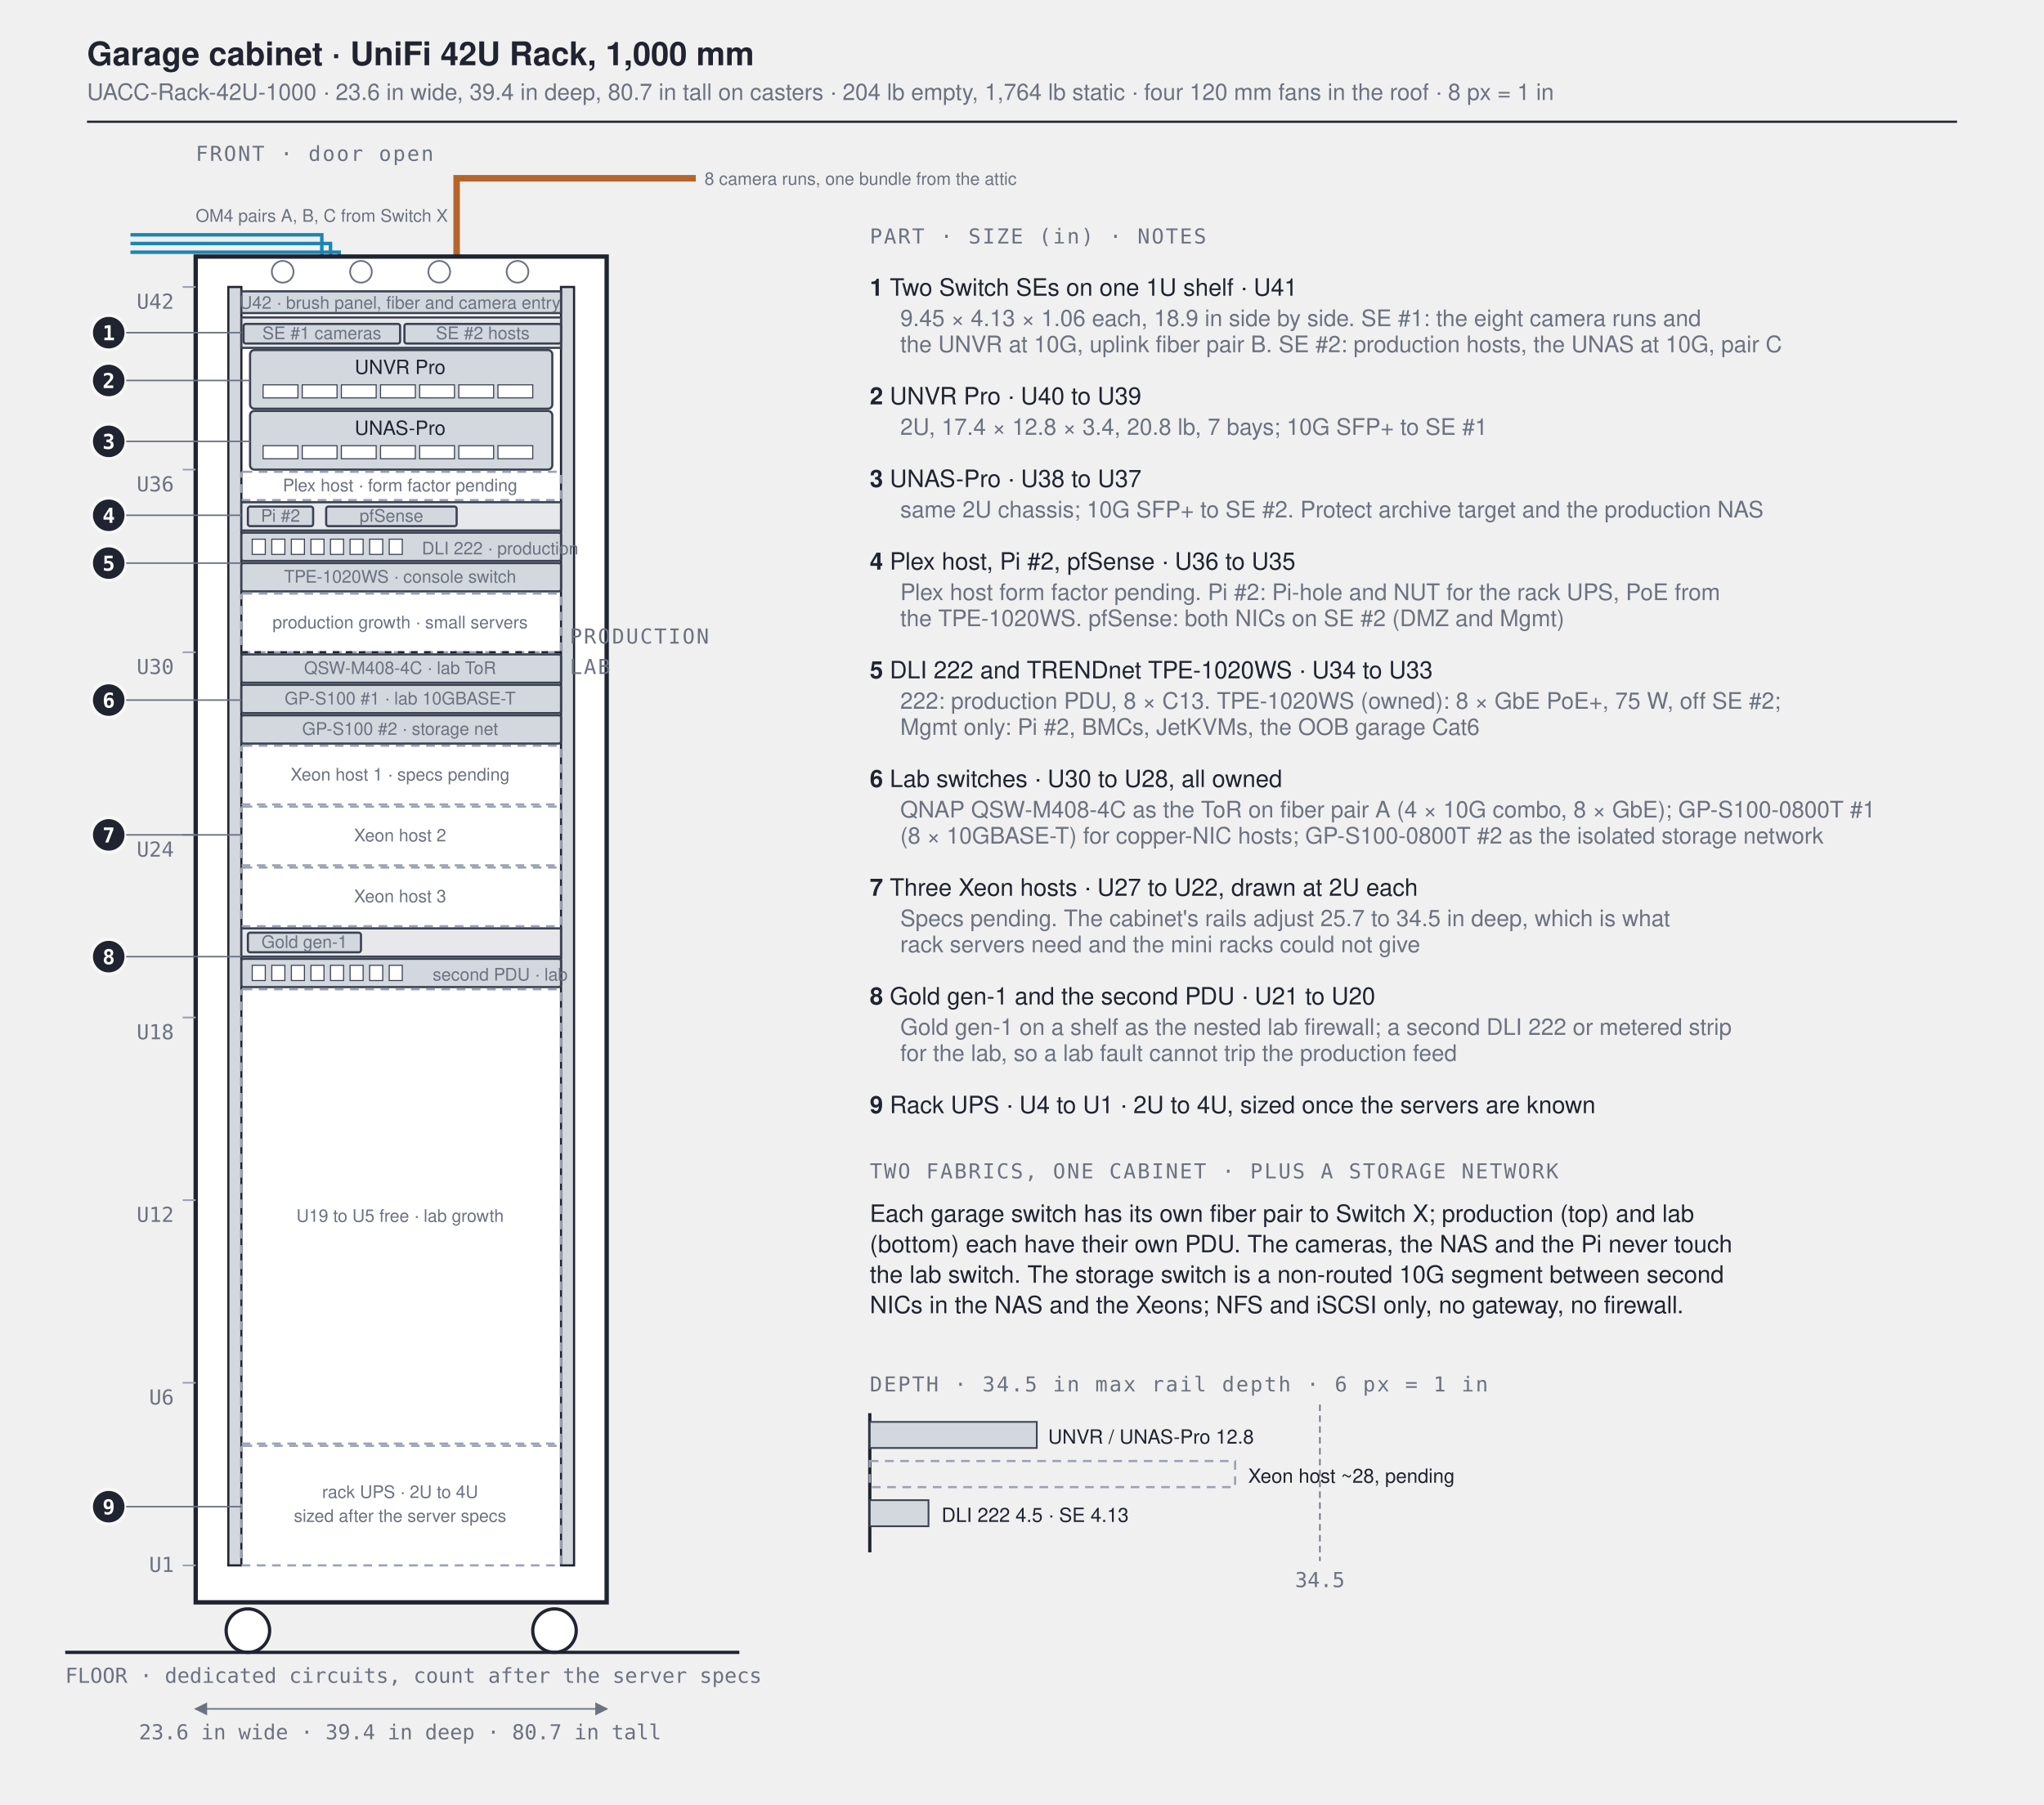
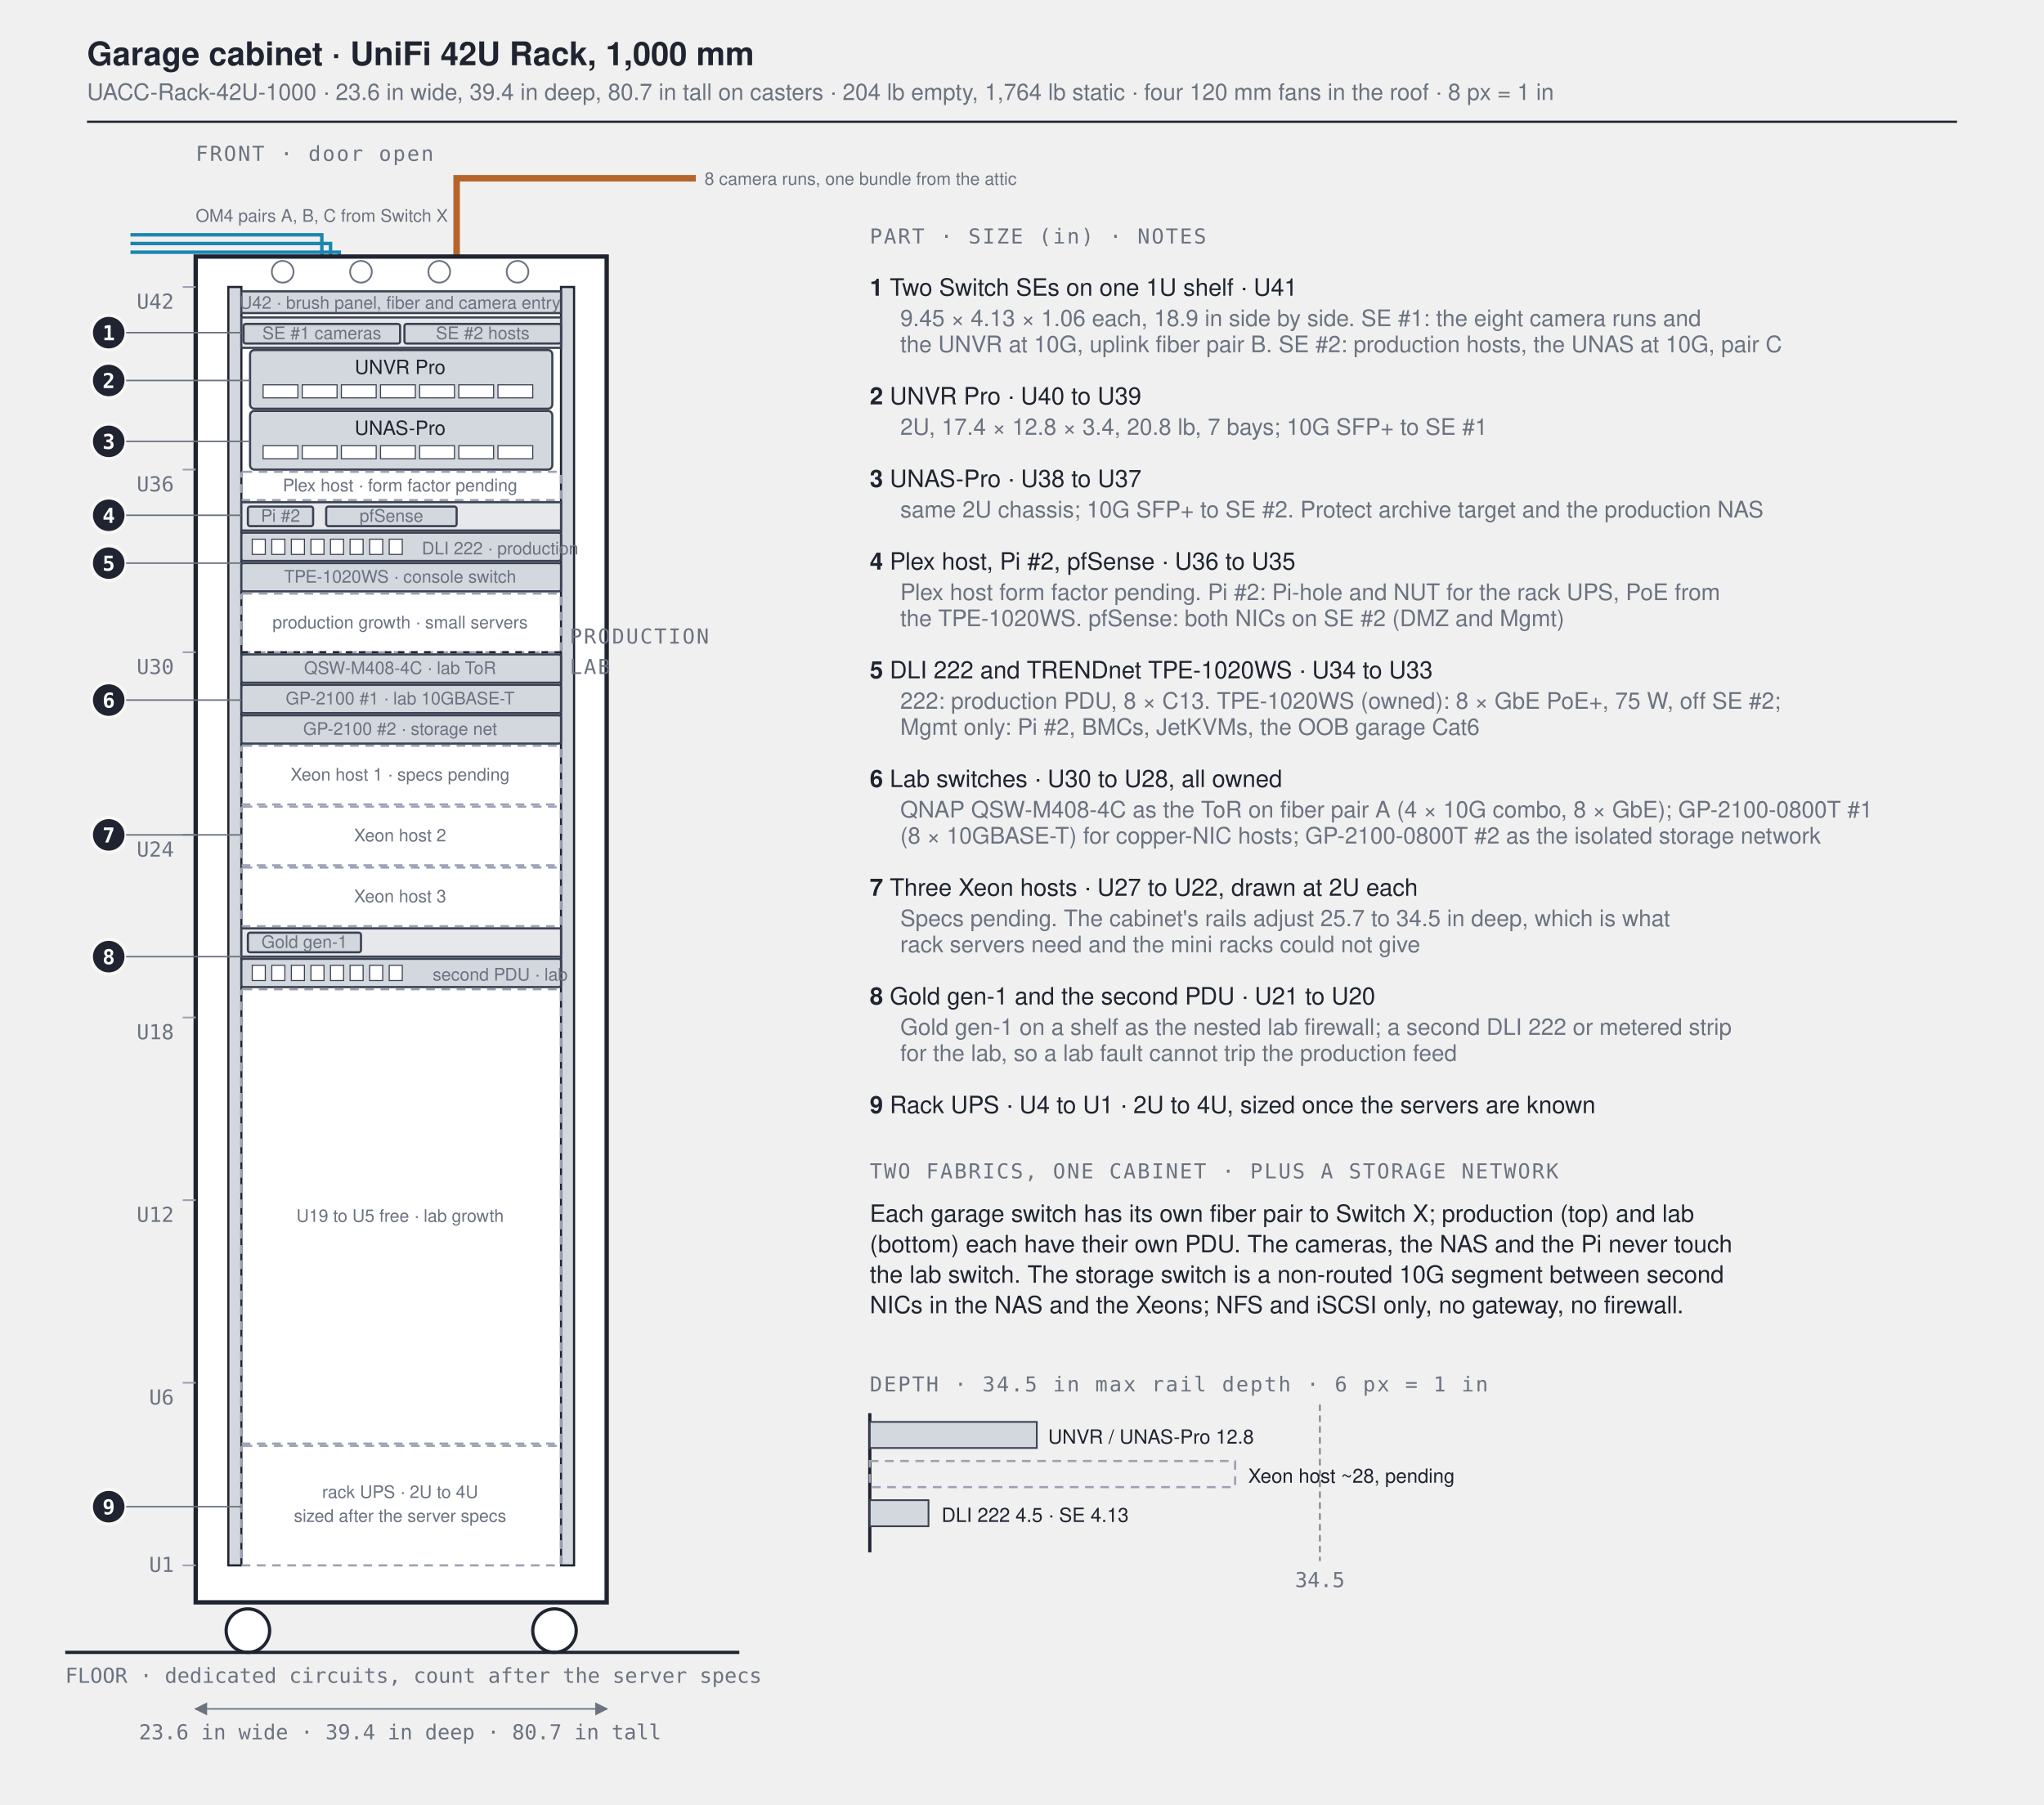
<svg xmlns="http://www.w3.org/2000/svg" viewBox="0 0 940 830" style="background:#f7f7f5" role="img" aria-label="Shop drawing of the garage cabinet: a UniFi 42U 1,000 mm rack holding two fabrics. Production at the top: both Switch SEs on one shelf, the UNVR Pro, the UNAS-Pro, the Plex host, a Raspberry Pi and the pfSense box, and a DLI 222 PDU. Lab below: the owned QNAP and GiGaPlus lab switches, a storage switch, three Xeon servers, the Gold gen-1 and a second PDU. A rack UPS at the base. Three fiber pairs from the closet and the eight camera runs from the attic enter at the top.">
  <style>
  svg { font-family: -apple-system, "Segoe UI", Helvetica, Arial, sans-serif; }
  .t-title { font-size: 15px; font-weight: 600; fill: #1f2430; }
  .t-sub { font-size: 10.5px; fill: #6b7280; }
  .t-key { font-size: 11px; fill: #1f2430; }
  .t-dim { font-family: ui-monospace, SFMono-Regular, Menlo, Consolas, monospace; font-size: 9.5px; fill: #6b7280; }
  .t-h { font-family: ui-monospace, SFMono-Regular, Menlo, Consolas, monospace; font-size: 9.5px; fill: #6b7280; letter-spacing: 0.08em; }
  .t-in { font-size: 9px; fill: #1f2430; }
  .t-in2 { font-size: 8px; fill: #6b7280; }
  .frame { fill: #ffffff; stroke: #1f2430; stroke-width: 2; }
  .post { fill: #d3d7de; stroke: #1f2430; stroke-width: 1; }
  .part { fill: #e6e8ec; stroke: #3b4252; stroke-width: 1; }
  .part-d { fill: #d3d7de; stroke: #3b4252; stroke-width: 1; }
  .ghost { fill: none; stroke: #9aa2b3; stroke-width: 1; stroke-dasharray: 4 3; }
  .tick { stroke: #9aa2b3; stroke-width: 0.8; }
  .cu { stroke: #b5652b; fill: none; }
  .fb { stroke: #1c86b0; fill: none; }
  .callout circle { fill: #1f2430; stroke: #f7f7f5; stroke-width: 1.5; }
  .callout text { fill: #ffffff; font-family: ui-monospace, Menlo, monospace; font-size: 9.5px; font-weight: 600; text-anchor: middle; }
  .lead { stroke: #6b7280; stroke-width: 0.7; }
  .dl { stroke: #6b7280; stroke-width: 0.7; }
  .depth-bar { fill: #d3d7de; stroke: #3b4252; stroke-width: 0.8; }
  .fan { fill: none; stroke: #6b7280; stroke-width: 0.8; }
</style>
  <defs>
    <marker id="ar" viewBox="0 0 8 8" refX="7" refY="4" markerWidth="6" markerHeight="6" markerUnits="userSpaceOnUse" orient="auto-start-reverse">
      <path d="M0,0 L8,4 L0,8 z" fill="#6b7280" />
    </marker>
  </defs>
  <text x="40" y="30" class="t-title">Garage cabinet · UniFi 42U Rack, 1,000 mm</text>
  <text x="40" y="46" class="t-sub">UACC-Rack-42U-1000 · 23.6 in wide, 39.4 in deep, 80.7 in tall on casters · 204 lb empty, 1,764 lb static · four 120 mm fans in the roof · 8 px = 1 in</text>
  <line x1="40" y1="56" x2="900" y2="56" stroke="#1f2430" stroke-width="1" />
  <g transform="translate(90 118)">
    <text x="0" y="-44" class="t-h">FRONT · door open</text>
    <path d="M-30,-10 L58,-10 L58,10" class="fb" stroke-width="1.6" />
    <path d="M-30,-6 L62,-6 L62,10" class="fb" stroke-width="1.6" />
    <path d="M-30,-2 L66,-2 L66,10" class="fb" stroke-width="1.6" />
    <text x="0" y="-16" class="t-in2">OM4 pairs A, B, C from Switch X</text>
    <path d="M230,-36 L120,-36 L120,10" class="cu" stroke-width="3" />
    <text x="234" y="-33" class="t-in2">8 camera runs, one bundle from the attic</text>
    <rect x="0" y="0" width="189" height="619" class="frame" />
    <g class="fan">
      <circle cx="40" cy="7" r="5" />
      <circle cx="76" cy="7" r="5" />
      <circle cx="112" cy="7" r="5" />
      <circle cx="148" cy="7" r="5" />
    </g>
    <circle cx="24" cy="632" r="10" fill="#ffffff" stroke="#1f2430" stroke-width="1.5" />
    <circle cx="165" cy="632" r="10" fill="#ffffff" stroke="#1f2430" stroke-width="1.5" />
    <rect x="15" y="14" width="6" height="588" class="post" />
    <rect x="168" y="14" width="6" height="588" class="post" />
    <g class="tick">
      <line x1="-6" y1="14" x2="0" y2="14" />
      <line x1="-6" y1="98" x2="0" y2="98" />
      <line x1="-6" y1="182" x2="0" y2="182" />
      <line x1="-6" y1="266" x2="0" y2="266" />
      <line x1="-6" y1="350" x2="0" y2="350" />
      <line x1="-6" y1="434" x2="0" y2="434" />
      <line x1="-6" y1="518" x2="0" y2="518" />
      <line x1="-6" y1="602" x2="0" y2="602" />
    </g>
    <g class="t-dim" text-anchor="end">
      <text x="-10" y="24">U42</text>
      <text x="-10" y="108">U36</text>
      <text x="-10" y="192">U30</text>
      <text x="-10" y="276">U24</text>
      <text x="-10" y="360">U18</text>
      <text x="-10" y="444">U12</text>
      <text x="-10" y="528">U6</text>
      <text x="-10" y="605">U1</text>
    </g>
    <rect x="21" y="16" width="147" height="10" class="part-d" />
    <text x="94" y="24" class="t-in2" text-anchor="middle">U42 · brush panel, fiber and camera entry</text>
    <rect x="21" y="28" width="147" height="14" class="part" />
    <rect x="22" y="31" width="72" height="9" class="part-d" rx="1" />
    <text x="58" y="38" class="t-in2" text-anchor="middle">SE #1 cameras</text>
    <rect x="96" y="31" width="72" height="9" class="part-d" rx="1" />
    <text x="132" y="38" class="t-in2" text-anchor="middle">SE #2 hosts</text>
    <rect x="25" y="43" width="139" height="27" class="part-d" rx="2" />
    <text x="94" y="54" class="t-in" text-anchor="middle">UNVR Pro</text>
    <g fill="#ffffff" stroke="#3b4252" stroke-width="0.5">
      <rect x="31" y="59" width="16" height="6" />
      <rect x="49" y="59" width="16" height="6" />
      <rect x="67" y="59" width="16" height="6" />
      <rect x="85" y="59" width="16" height="6" />
      <rect x="103" y="59" width="16" height="6" />
      <rect x="121" y="59" width="16" height="6" />
      <rect x="139" y="59" width="16" height="6" />
    </g>
    <rect x="25" y="71" width="139" height="27" class="part-d" rx="2" />
    <text x="94" y="82" class="t-in" text-anchor="middle">UNAS-Pro</text>
    <g fill="#ffffff" stroke="#3b4252" stroke-width="0.5">
      <rect x="31" y="87" width="16" height="6" />
      <rect x="49" y="87" width="16" height="6" />
      <rect x="67" y="87" width="16" height="6" />
      <rect x="85" y="87" width="16" height="6" />
      <rect x="103" y="87" width="16" height="6" />
      <rect x="121" y="87" width="16" height="6" />
      <rect x="139" y="87" width="16" height="6" />
    </g>
    <rect x="21" y="99" width="147" height="13" class="ghost" rx="1" />
    <text x="94" y="108" class="t-in2" text-anchor="middle">Plex host · form factor pending</text>
    <rect x="21" y="113" width="147" height="13" class="part" />
    <rect x="24" y="115" width="30" height="9" class="part-d" rx="1" />
    <text x="39" y="122" class="t-in2" text-anchor="middle">Pi #2</text>
    <rect x="60" y="115" width="60" height="9" class="part-d" rx="1" />
    <text x="90" y="122" class="t-in2" text-anchor="middle">pfSense</text>
    <rect x="21" y="127" width="147" height="13" class="part-d" rx="1" />
    <g fill="#ffffff" stroke="#3b4252" stroke-width="0.5">
      <rect x="26" y="130" width="6" height="7" />
      <rect x="35" y="130" width="6" height="7" />
      <rect x="44" y="130" width="6" height="7" />
      <rect x="53" y="130" width="6" height="7" />
      <rect x="62" y="130" width="6" height="7" />
      <rect x="71" y="130" width="6" height="7" />
      <rect x="80" y="130" width="6" height="7" />
      <rect x="89" y="130" width="6" height="7" />
    </g>
    <text x="140" y="137" class="t-in2" text-anchor="middle">DLI 222 · production</text>
    <rect x="21" y="141" width="147" height="13" class="part-d" rx="1" />
    <text x="94" y="150" class="t-in2" text-anchor="middle">TPE-1020WS · console switch</text>
    <rect x="21" y="155" width="147" height="27" class="ghost" rx="1" />
    <text x="94" y="171" class="t-in2" text-anchor="middle">production growth · small servers</text>
    <line x1="21" y1="182" x2="168" y2="182" stroke="#1f2430" stroke-width="1" stroke-dasharray="3 3" />
    <text x="172" y="178" class="t-h" font-size="8">PRODUCTION</text>
    <text x="172" y="192" class="t-h" font-size="8">LAB</text>
    <rect x="21" y="183" width="147" height="13" class="part-d" rx="1" />
    <text x="94" y="192" class="t-in2" text-anchor="middle">QSW-M408-4C · lab ToR</text>
    <rect x="21" y="197" width="147" height="13" class="part-d" rx="1" />
-     <text x="94" y="206" class="t-in2" text-anchor="middle">GP-S100 #1 · lab 10GBASE-T</text>
+     <text x="94" y="206" class="t-in2" text-anchor="middle">GP-2100 #1 · lab 10GBASE-T</text>
    <rect x="21" y="211" width="147" height="13" class="part-d" rx="1" />
-     <text x="94" y="220" class="t-in2" text-anchor="middle">GP-S100 #2 · storage net</text>
+     <text x="94" y="220" class="t-in2" text-anchor="middle">GP-2100 #2 · storage net</text>
    <rect x="21" y="225" width="147" height="27" class="ghost" rx="1" />
    <text x="94" y="241" class="t-in2" text-anchor="middle">Xeon host 1 · specs pending</text>
    <rect x="21" y="253" width="147" height="27" class="ghost" rx="1" />
    <text x="94" y="269" class="t-in2" text-anchor="middle">Xeon host 2</text>
    <rect x="21" y="281" width="147" height="27" class="ghost" rx="1" />
    <text x="94" y="297" class="t-in2" text-anchor="middle">Xeon host 3</text>
    <rect x="21" y="309" width="147" height="13" class="part" />
    <rect x="24" y="311" width="52" height="9" class="part-d" rx="1" />
    <text x="50" y="318" class="t-in2" text-anchor="middle">Gold gen-1</text>
    <rect x="21" y="323" width="147" height="13" class="part-d" rx="1" />
    <g fill="#ffffff" stroke="#3b4252" stroke-width="0.5">
      <rect x="26" y="326" width="6" height="7" />
      <rect x="35" y="326" width="6" height="7" />
      <rect x="44" y="326" width="6" height="7" />
      <rect x="53" y="326" width="6" height="7" />
      <rect x="62" y="326" width="6" height="7" />
      <rect x="71" y="326" width="6" height="7" />
      <rect x="80" y="326" width="6" height="7" />
      <rect x="89" y="326" width="6" height="7" />
    </g>
    <text x="140" y="333" class="t-in2" text-anchor="middle">second PDU · lab</text>
    <rect x="21" y="337" width="147" height="209" class="ghost" rx="1" />
    <text x="94" y="444" class="t-in2" text-anchor="middle">U19 to U5 free · lab growth</text>
    <rect x="21" y="547" width="147" height="55" class="ghost" rx="1" />
    <text x="94" y="571" class="t-in2" text-anchor="middle">rack UPS · 2U to 4U</text>
    <text x="94" y="582" class="t-in2" text-anchor="middle">sized after the server specs</text>
    <g class="callout">
      <circle cx="-40" cy="35" r="8" />
      <text x="-40" y="38.5">1</text>
      <circle cx="-40" cy="57" r="8" />
      <text x="-40" y="60.5">2</text>
      <circle cx="-40" cy="85" r="8" />
      <text x="-40" y="88.5">3</text>
      <circle cx="-40" cy="119" r="8" />
      <text x="-40" y="122.5">4</text>
      <circle cx="-40" cy="141" r="8" />
      <text x="-40" y="144.5">5</text>
      <circle cx="-40" cy="204" r="8" />
      <text x="-40" y="207.5">6</text>
      <circle cx="-40" cy="266" r="8" />
      <text x="-40" y="269.5">7</text>
      <circle cx="-40" cy="322" r="8" />
      <text x="-40" y="325.5">8</text>
      <circle cx="-40" cy="575" r="8" />
      <text x="-40" y="578.5">9</text>
    </g>
    <g class="lead">
      <line x1="-32" y1="35" x2="21" y2="35" />
      <line x1="-32" y1="57" x2="25" y2="57" />
      <line x1="-32" y1="85" x2="25" y2="85" />
      <line x1="-32" y1="119" x2="21" y2="119" />
      <line x1="-32" y1="141" x2="21" y2="141" />
      <line x1="-32" y1="204" x2="21" y2="204" />
      <line x1="-32" y1="266" x2="21" y2="266" />
      <line x1="-32" y1="322" x2="21" y2="322" />
      <line x1="-32" y1="575" x2="21" y2="575" />
    </g>
    <line x1="-60" y1="642" x2="250" y2="642" stroke="#1f2430" stroke-width="1.5" />
    <text x="-60" y="656" class="t-dim">FLOOR · dedicated circuits, count after the server specs</text>
    <line x1="0" y1="668" x2="189" y2="668" class="dl" marker-start="url(#ar)" marker-end="url(#ar)" />
    <text x="94" y="682" class="t-dim" text-anchor="middle">23.6 in wide · 39.4 in deep · 80.7 in tall</text>
  </g>
  <g transform="translate(400 112)">
    <text x="0" y="0" class="t-h">PART · SIZE (in) · NOTES</text>
    <text x="0" y="24" class="t-key">
      <tspan font-weight="600">1</tspan>  Two Switch SEs on one 1U shelf · U41</text>
    <text x="14" y="38" class="t-sub">9.45 × 4.13 × 1.06 each, 18.9 in side by side. SE #1: the eight camera runs and</text>
    <text x="14" y="50" class="t-sub">the UNVR at 10G, uplink fiber pair B. SE #2: production hosts, the UNAS at 10G, pair C</text>
    <text x="0" y="74" class="t-key">
      <tspan font-weight="600">2</tspan>  UNVR Pro · U40 to U39</text>
    <text x="14" y="88" class="t-sub">2U, 17.4 × 12.8 × 3.4, 20.8 lb, 7 bays; 10G SFP+ to SE #1</text>
    <text x="0" y="112" class="t-key">
      <tspan font-weight="600">3</tspan>  UNAS-Pro · U38 to U37</text>
    <text x="14" y="126" class="t-sub">same 2U chassis; 10G SFP+ to SE #2. Protect archive target and the production NAS</text>
    <text x="0" y="150" class="t-key">
      <tspan font-weight="600">4</tspan>  Plex host, Pi #2, pfSense · U36 to U35</text>
    <text x="14" y="164" class="t-sub">Plex host form factor pending. Pi #2: Pi-hole and NUT for the rack UPS, PoE from</text>
    <text x="14" y="176" class="t-sub">the TPE-1020WS. pfSense: both NICs on SE #2 (DMZ and Mgmt)</text>
    <text x="0" y="200" class="t-key">
      <tspan font-weight="600">5</tspan>  DLI 222 and TRENDnet TPE-1020WS · U34 to U33</text>
    <text x="14" y="214" class="t-sub">222: production PDU, 8 × C13. TPE-1020WS (owned): 8 × GbE PoE+, 75 W, off SE #2;</text>
    <text x="14" y="226" class="t-sub">Mgmt only: Pi #2, BMCs, JetKVMs, the OOB garage Cat6</text>
    <text x="0" y="250" class="t-key">
      <tspan font-weight="600">6</tspan>  Lab switches · U30 to U28, all owned</text>
-     <text x="14" y="264" class="t-sub">QNAP QSW-M408-4C as the ToR on fiber pair A (4 × 10G combo, 8 × GbE); GP-S100-0800T #1</text>
-     <text x="14" y="276" class="t-sub">(8 × 10GBASE-T) for copper-NIC hosts; GP-S100-0800T #2 as the isolated storage network</text>
+     <text x="14" y="264" class="t-sub">QNAP QSW-M408-4C as the ToR on fiber pair A (4 × 10G combo, 8 × GbE); GP-2100-0800T #1</text>
+     <text x="14" y="276" class="t-sub">(8 × 10GBASE-T) for copper-NIC hosts; GP-2100-0800T #2 as the isolated storage network</text>
    <text x="0" y="300" class="t-key">
      <tspan font-weight="600">7</tspan>  Three Xeon hosts · U27 to U22, drawn at 2U each</text>
    <text x="14" y="314" class="t-sub">Specs pending. The cabinet's rails adjust 25.7 to 34.5 in deep, which is what</text>
    <text x="14" y="326" class="t-sub">rack servers need and the mini racks could not give</text>
    <text x="0" y="350" class="t-key">
      <tspan font-weight="600">8</tspan>  Gold gen-1 and the second PDU · U21 to U20</text>
    <text x="14" y="364" class="t-sub">Gold gen-1 on a shelf as the nested lab firewall; a second DLI 222 or metered strip</text>
    <text x="14" y="376" class="t-sub">for the lab, so a lab fault cannot trip the production feed</text>
    <text x="0" y="400" class="t-key">
      <tspan font-weight="600">9</tspan>  Rack UPS · U4 to U1 · 2U to 4U, sized once the servers are known</text>
    <text x="0" y="430" class="t-h">TWO FABRICS, ONE CABINET · PLUS A STORAGE NETWORK</text>
    <text x="0" y="450" class="t-key">Each garage switch has its own fiber pair to Switch X; production (top) and lab</text>
    <text x="0" y="464" class="t-key">(bottom) each have their own PDU. The cameras, the NAS and the Pi never touch</text>
    <text x="0" y="478" class="t-key">the lab switch. The storage switch is a non-routed 10G segment between second</text>
    <text x="0" y="492" class="t-key">NICs in the NAS and the Xeons; NFS and iSCSI only, no gateway, no firewall.</text>
    <text x="0" y="528" class="t-h">DEPTH · 34.5 in max rail depth · 6 px = 1 in</text>
    <g transform="translate(0 538)">
      <line x1="0" y1="0" x2="0" y2="64" stroke="#1f2430" stroke-width="1.5" />
      <line x1="207" y1="-4" x2="207" y2="68" stroke="#6b7280" stroke-width="0.7" stroke-dasharray="3 2" />
      <rect x="0" y="4" width="76.8" height="12" class="depth-bar" />
      <text x="82" y="14" class="t-in">UNVR / UNAS-Pro 12.8</text>
      <rect x="0" y="22" width="168" height="12" class="ghost" />
      <text x="174" y="32" class="t-in">Xeon host ~28, pending</text>
      <rect x="0" y="40" width="27" height="12" class="depth-bar" />
      <text x="33" y="50" class="t-in">DLI 222 4.5 · SE 4.13</text>
      <text x="207" y="80" class="t-dim" text-anchor="middle">34.5</text>
    </g>
  </g>
</svg>
